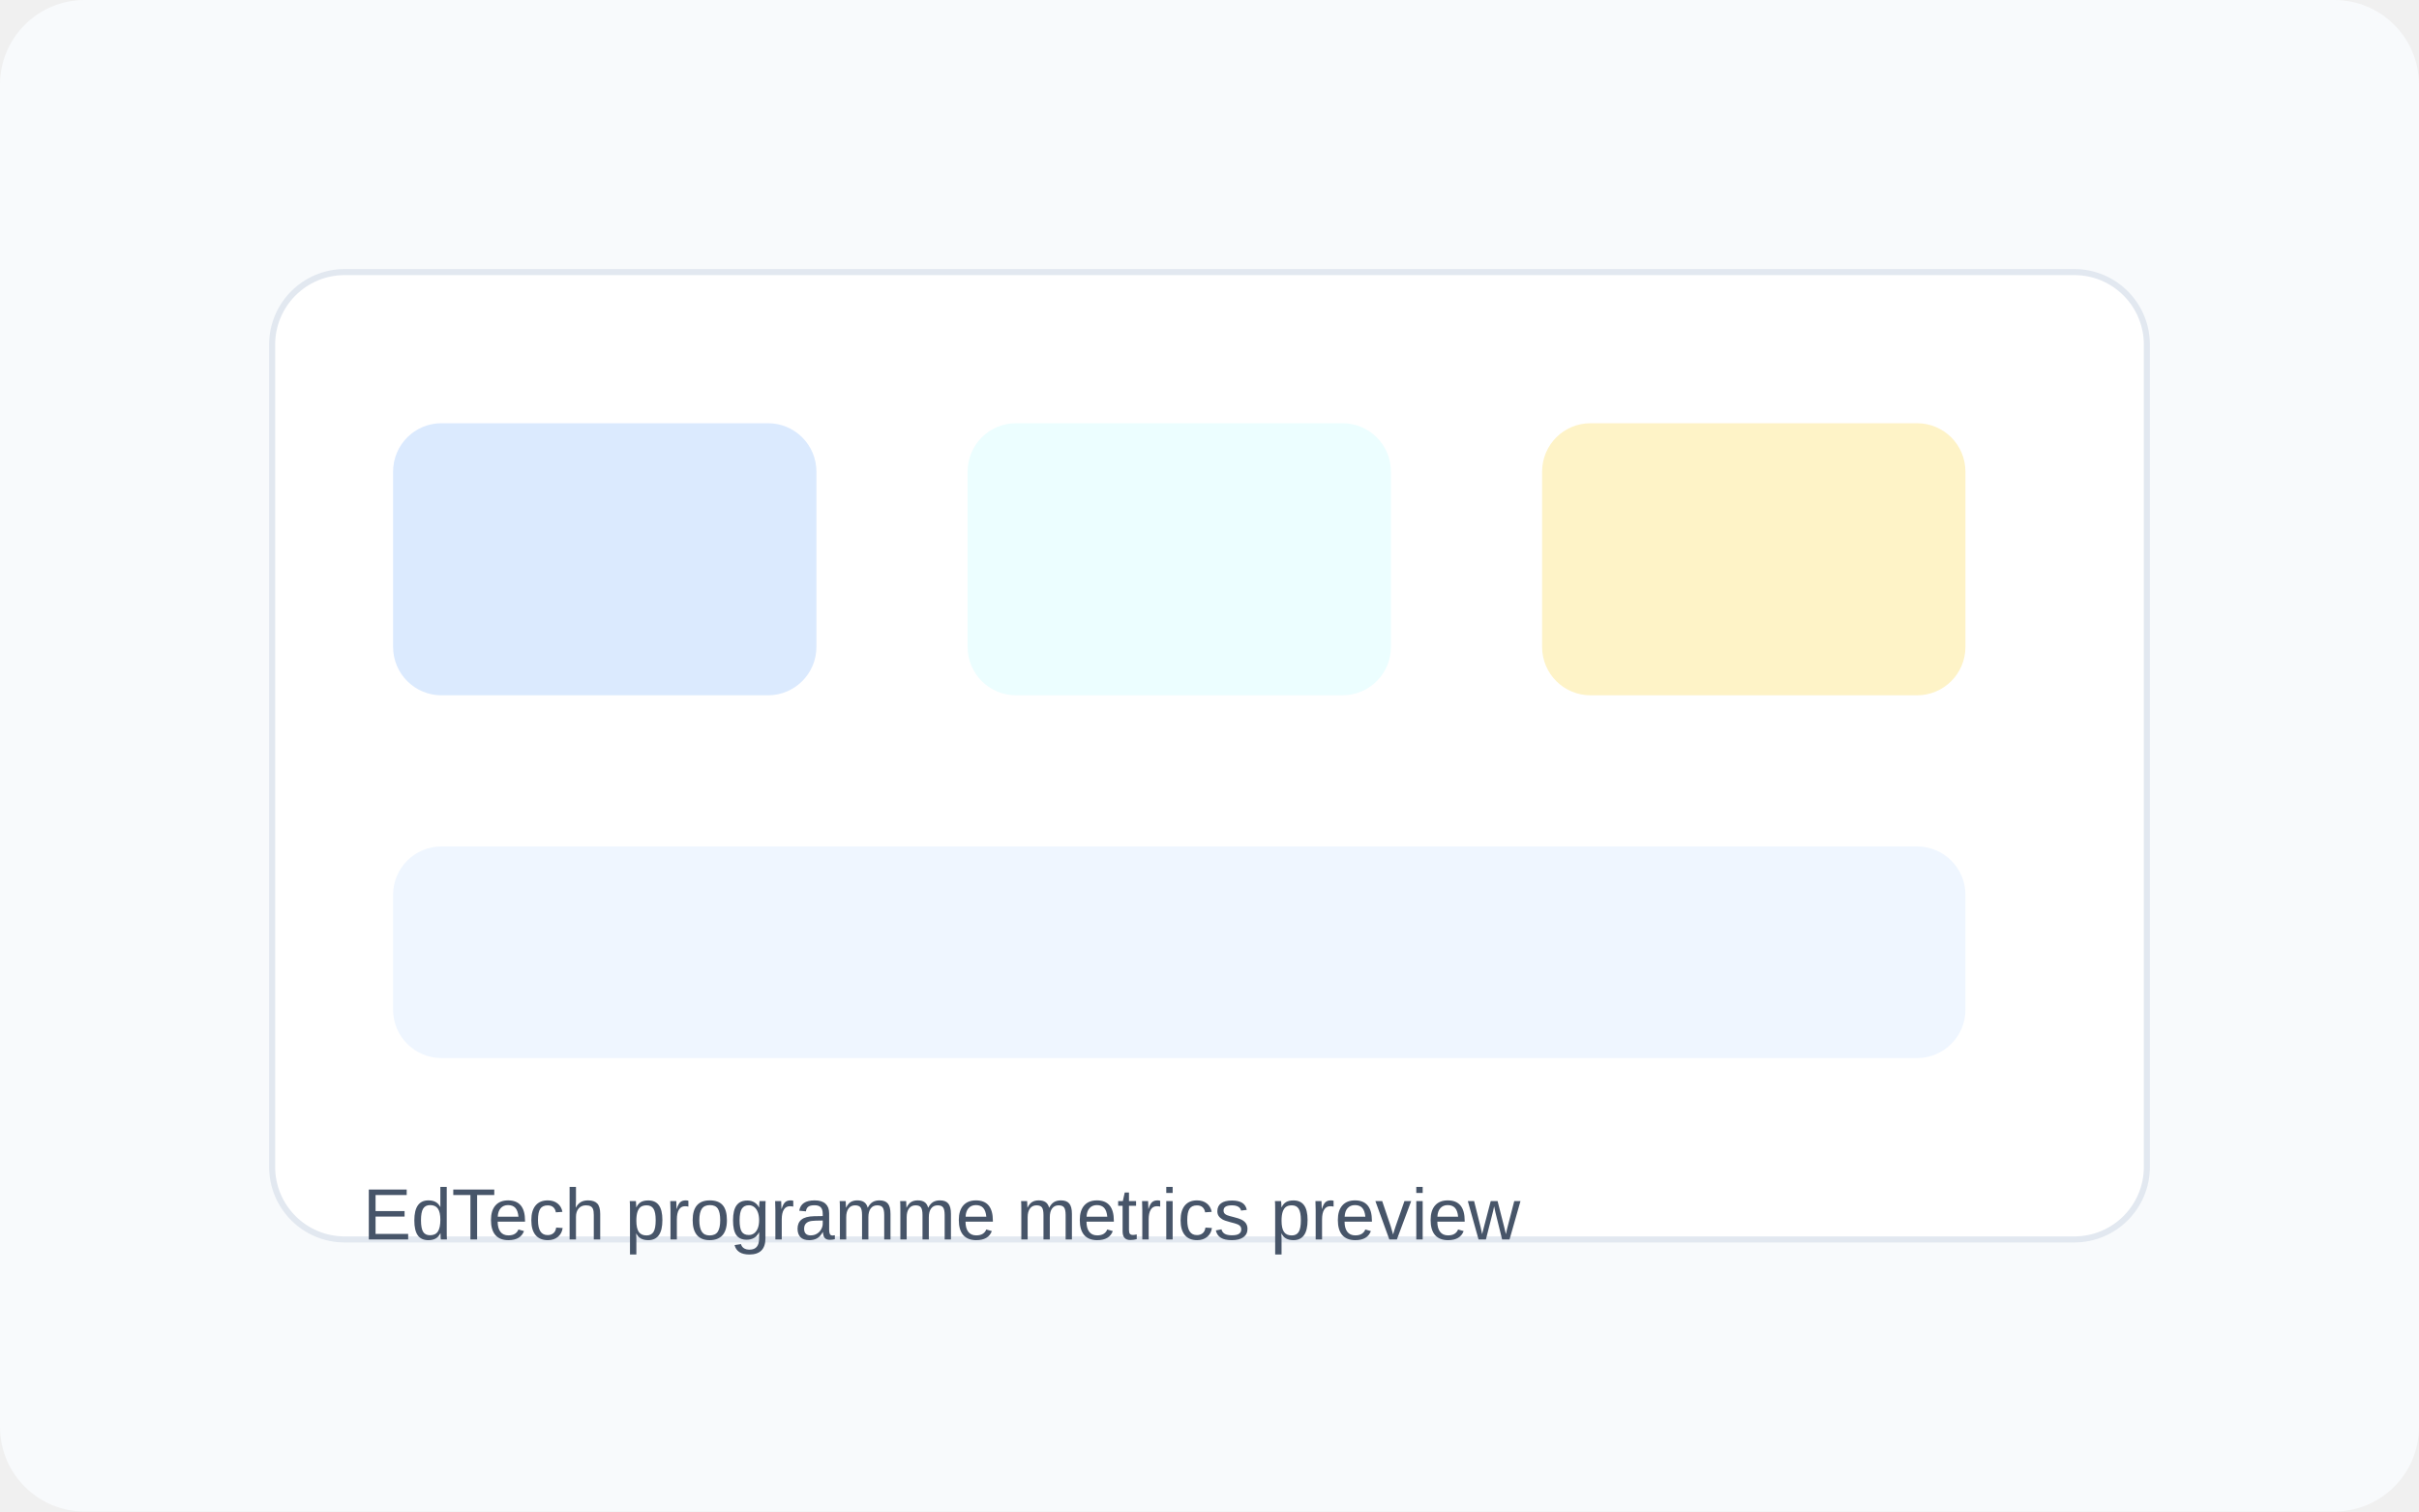
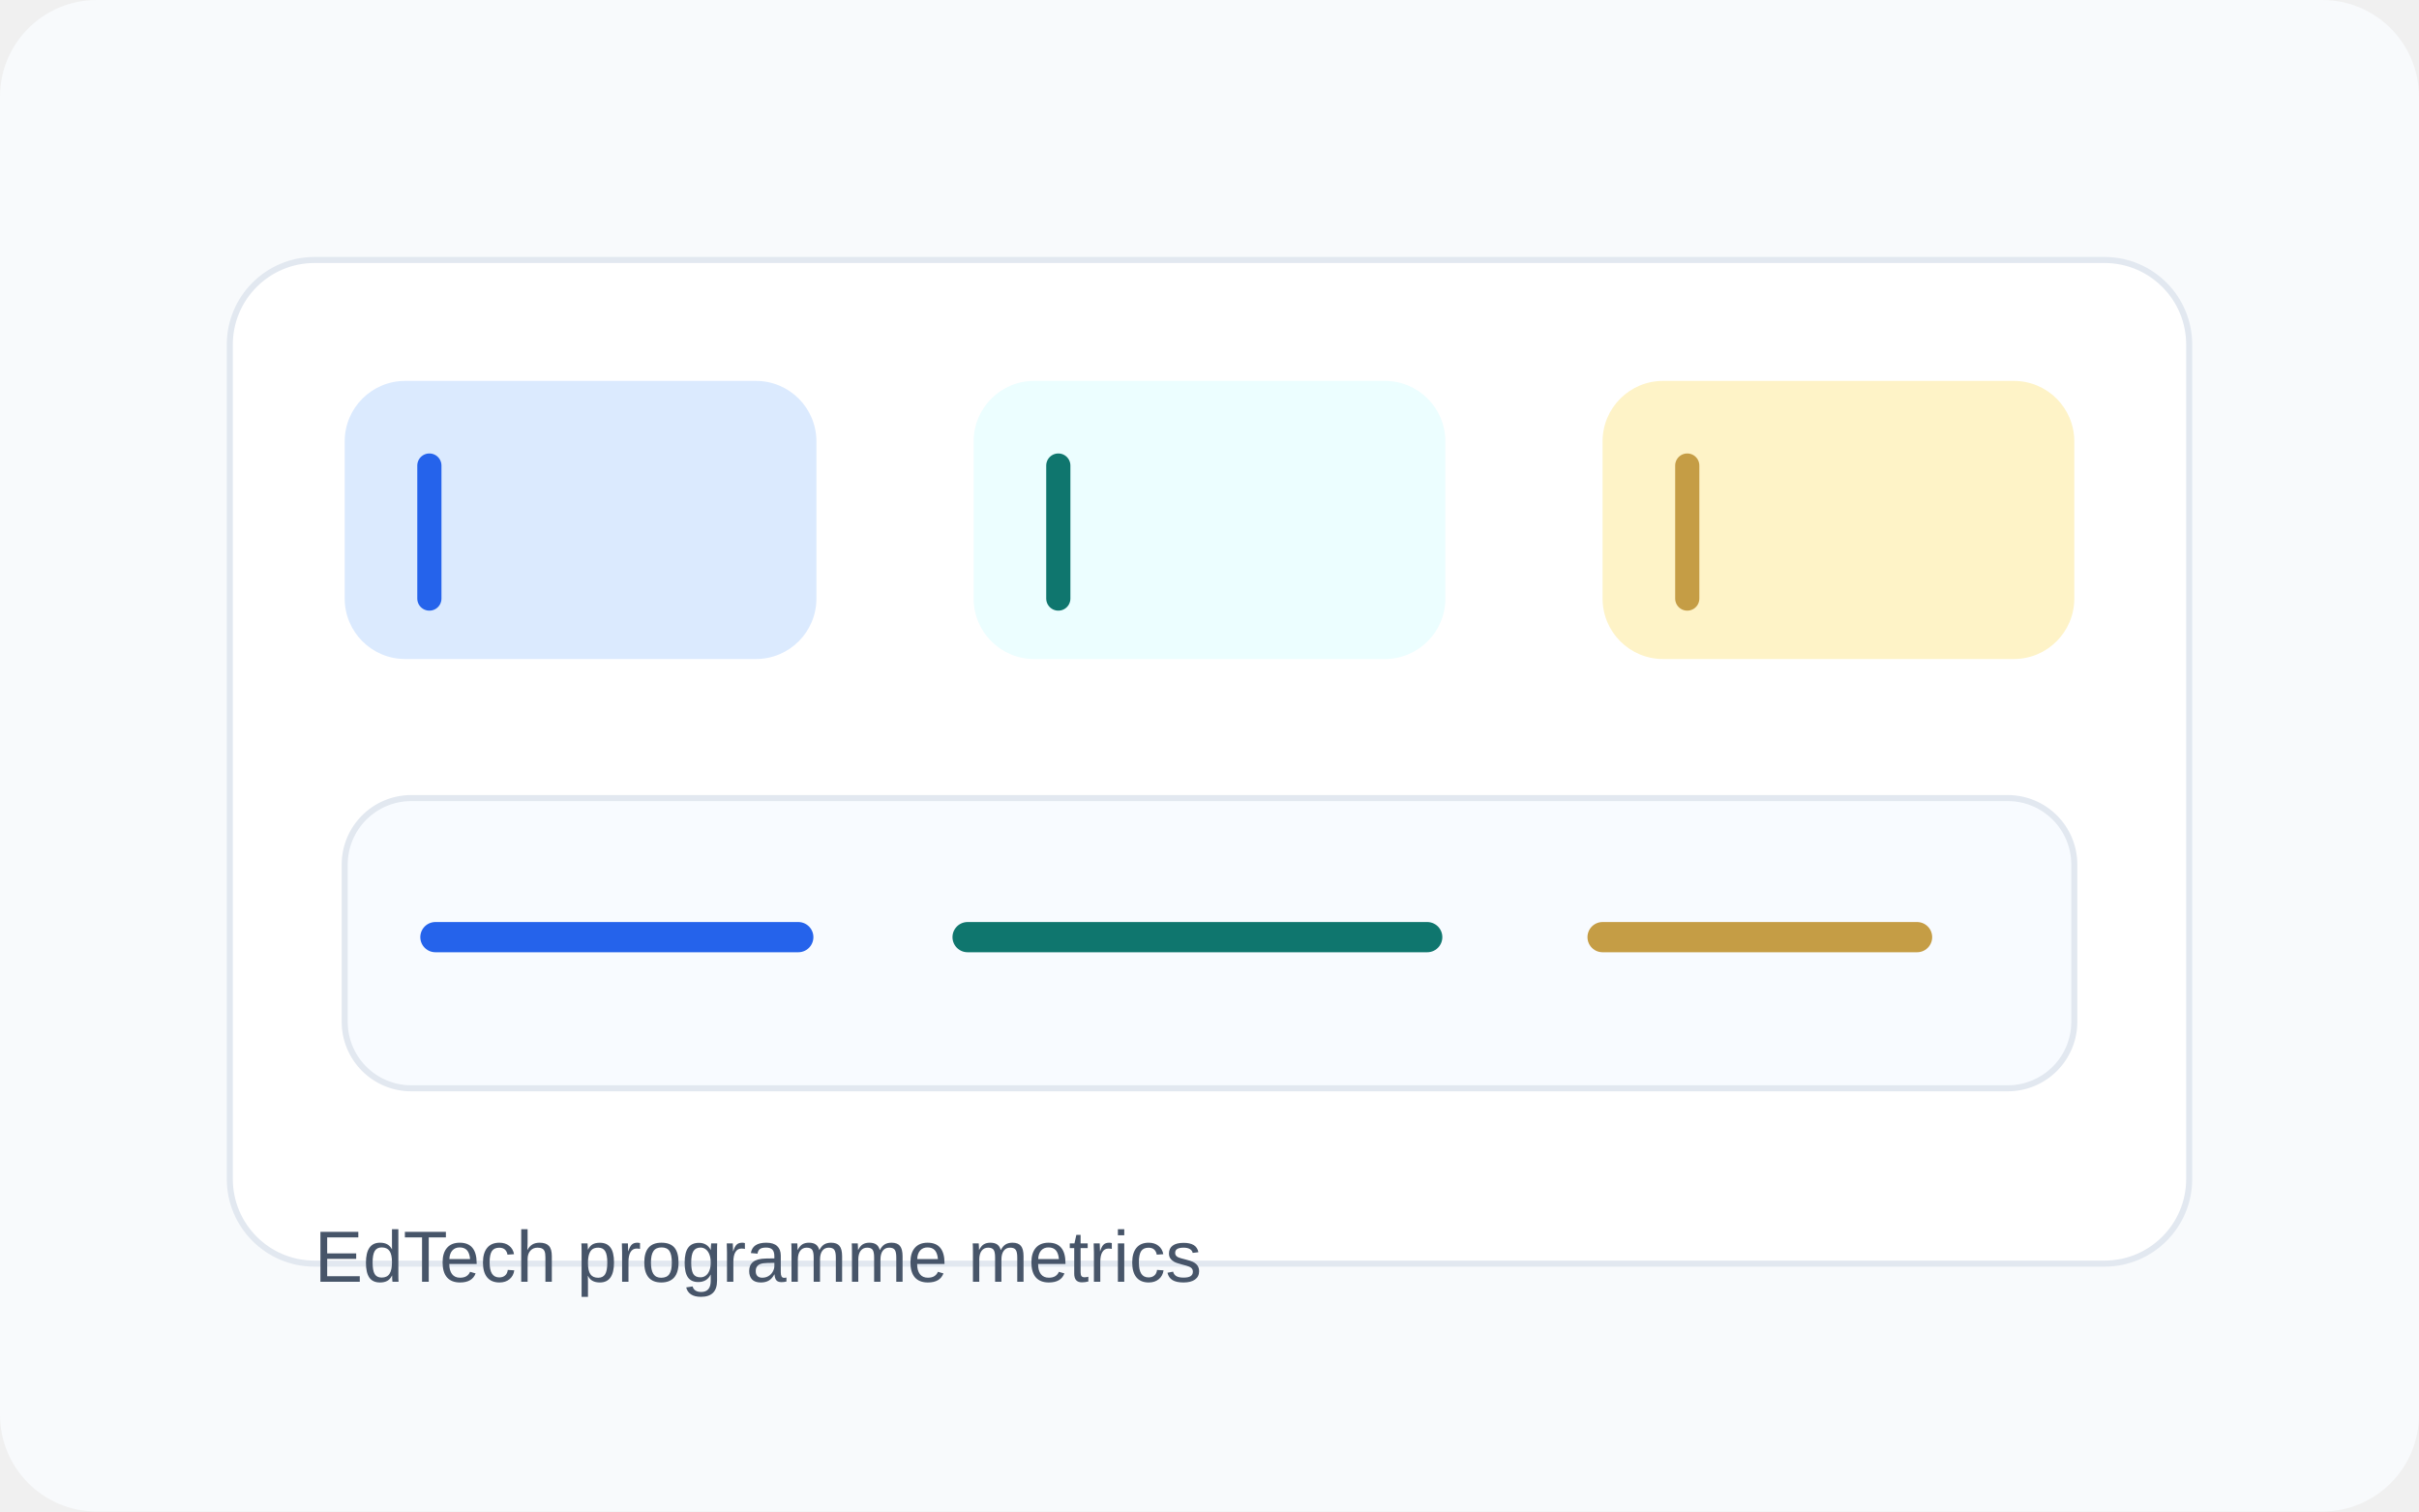
- <svg xmlns="http://www.w3.org/2000/svg" viewBox="0 0 800 500" role="img" aria-label="EdTech KPI tracker placeholder">
-   <rect width="800" height="500" rx="28" fill="#F8FAFC" />
-   <rect x="90" y="90" width="620" height="320" rx="24" fill="#FFFFFF" stroke="#E2E8F0" stroke-width="2" />
-   <rect x="130" y="140" width="140" height="90" rx="16" fill="#DBEAFE" />
-   <rect x="320" y="140" width="140" height="90" rx="16" fill="#ECFEFF" />
-   <rect x="510" y="140" width="140" height="90" rx="16" fill="#FEF3C7" />
-   <rect x="130" y="280" width="520" height="70" rx="16" fill="#EFF6FF" />
-   <text x="120" y="410" font-family="Segoe UI, Arial" font-size="24" fill="#475569">EdTech programme metrics preview</text>
+ <svg xmlns="http://www.w3.org/2000/svg" viewBox="0 0 800 500" role="img" aria-label="EdTech KPI tracker thumbnail">
+   <rect width="800" height="500" rx="32" fill="#F8FAFC" />
+   <rect x="76" y="86" width="648" height="332" rx="28" fill="#FFFFFF" stroke="#E2E8F0" stroke-width="2" />
+   <rect x="114" y="126" width="156" height="92" rx="20" fill="#DBEAFE" />
+   <rect x="322" y="126" width="156" height="92" rx="20" fill="#ECFEFF" />
+   <rect x="530" y="126" width="156" height="92" rx="20" fill="#FEF3C7" />
+   <rect x="114" y="264" width="572" height="96" rx="22" fill="#F8FBFF" stroke="#E2E8F0" stroke-width="2" />
+   <path d="M144 310h120" stroke="#2563EB" stroke-width="10" stroke-linecap="round" />
+   <path d="M320 310h152" stroke="#0F766E" stroke-width="10" stroke-linecap="round" />
+   <path d="M530 310h104" stroke="#C59D45" stroke-width="10" stroke-linecap="round" />
+   <path d="M142 154v44" stroke="#2563EB" stroke-width="8" stroke-linecap="round" />
+   <path d="M350 154v44" stroke="#0F766E" stroke-width="8" stroke-linecap="round" />
+   <path d="M558 154v44" stroke="#C59D45" stroke-width="8" stroke-linecap="round" />
+   <text x="104" y="424" font-family="Segoe UI, Arial" font-size="24" fill="#475569">EdTech programme metrics</text>
</svg>
